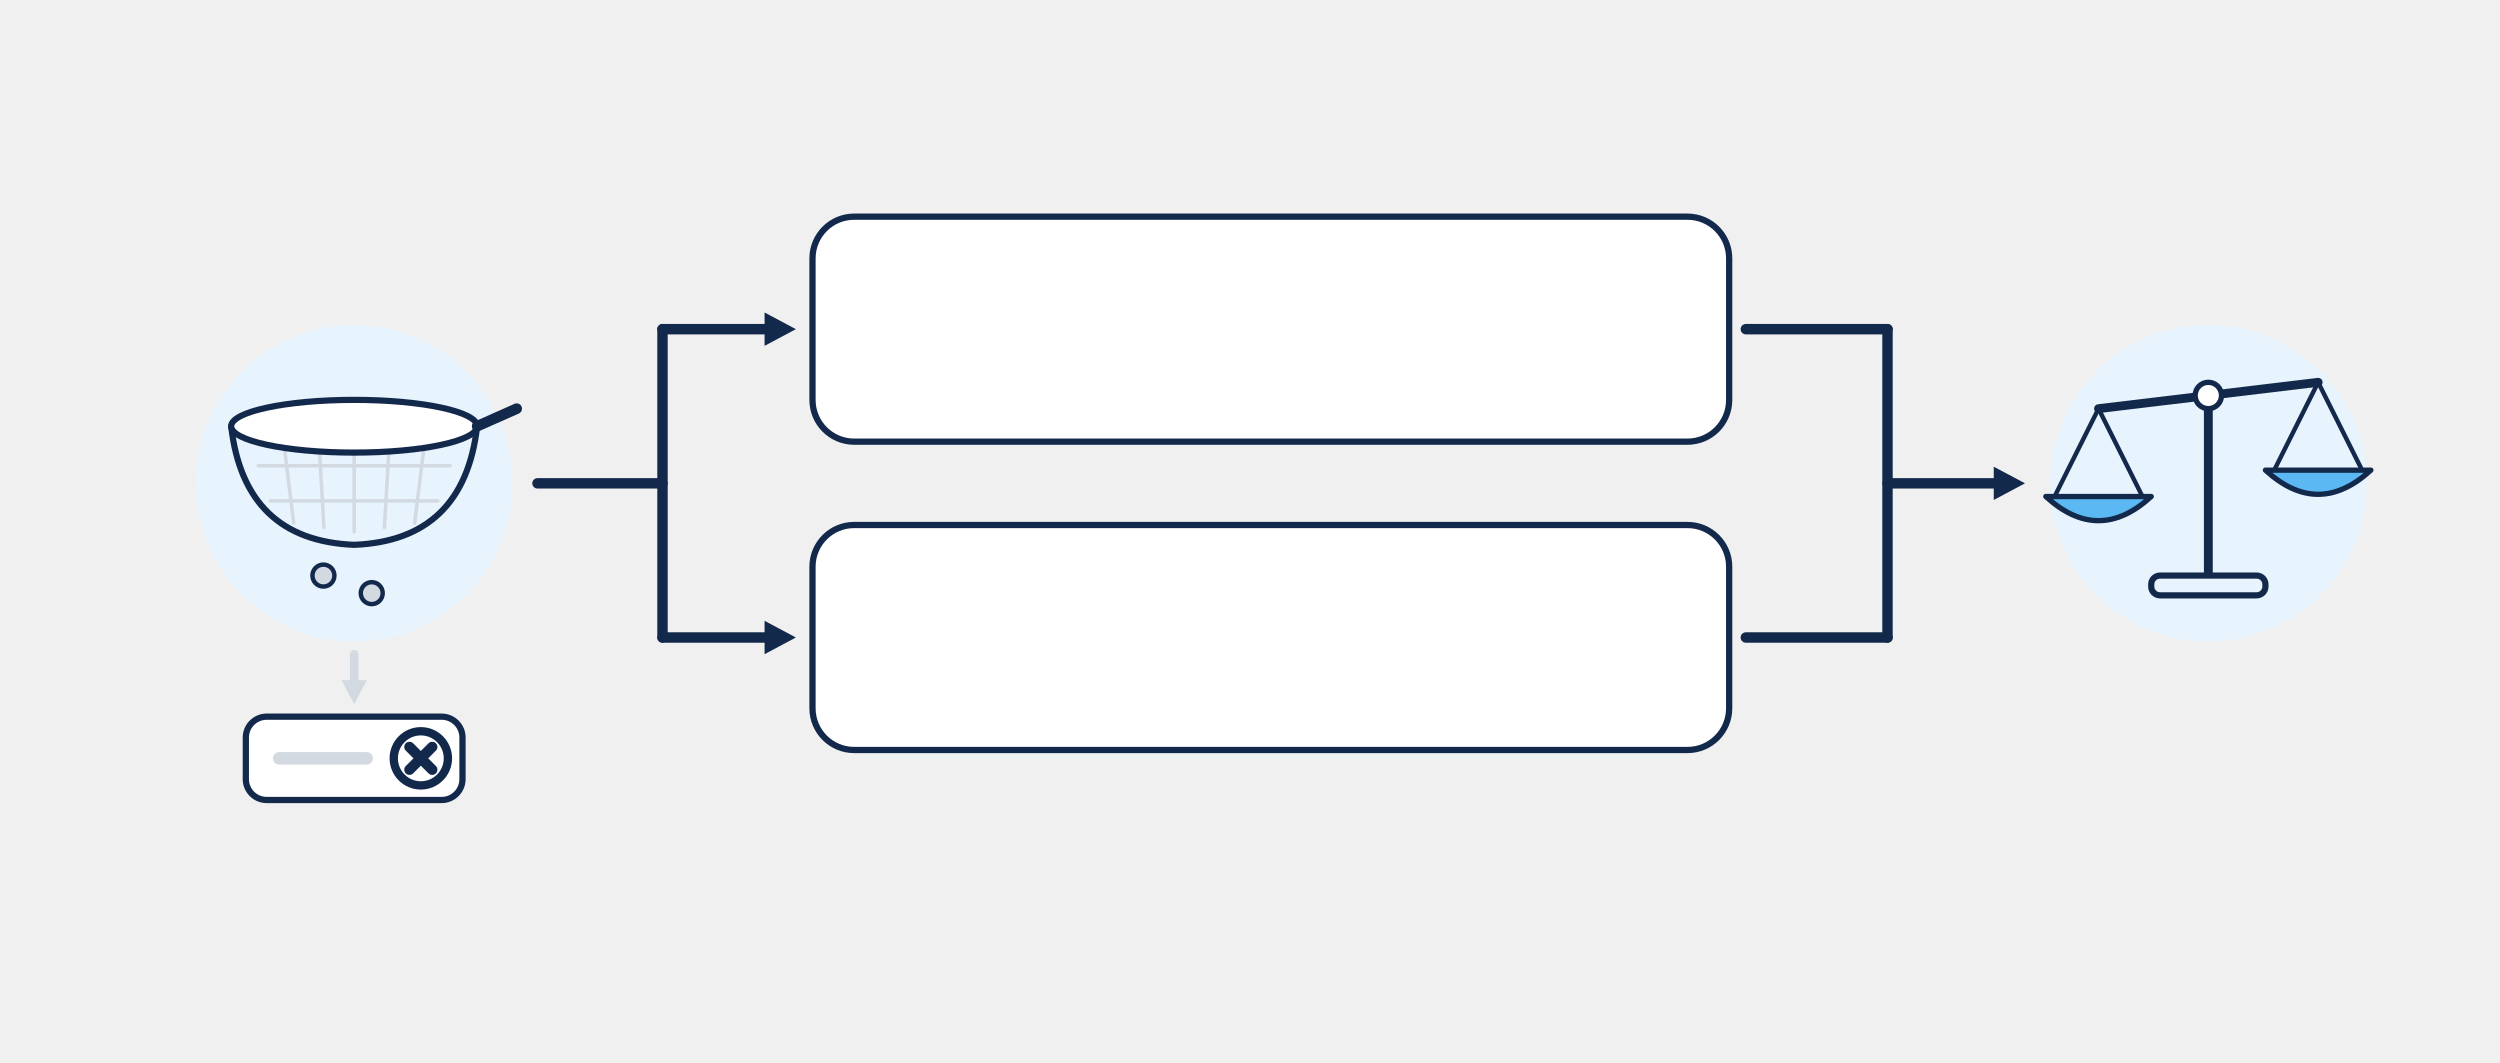
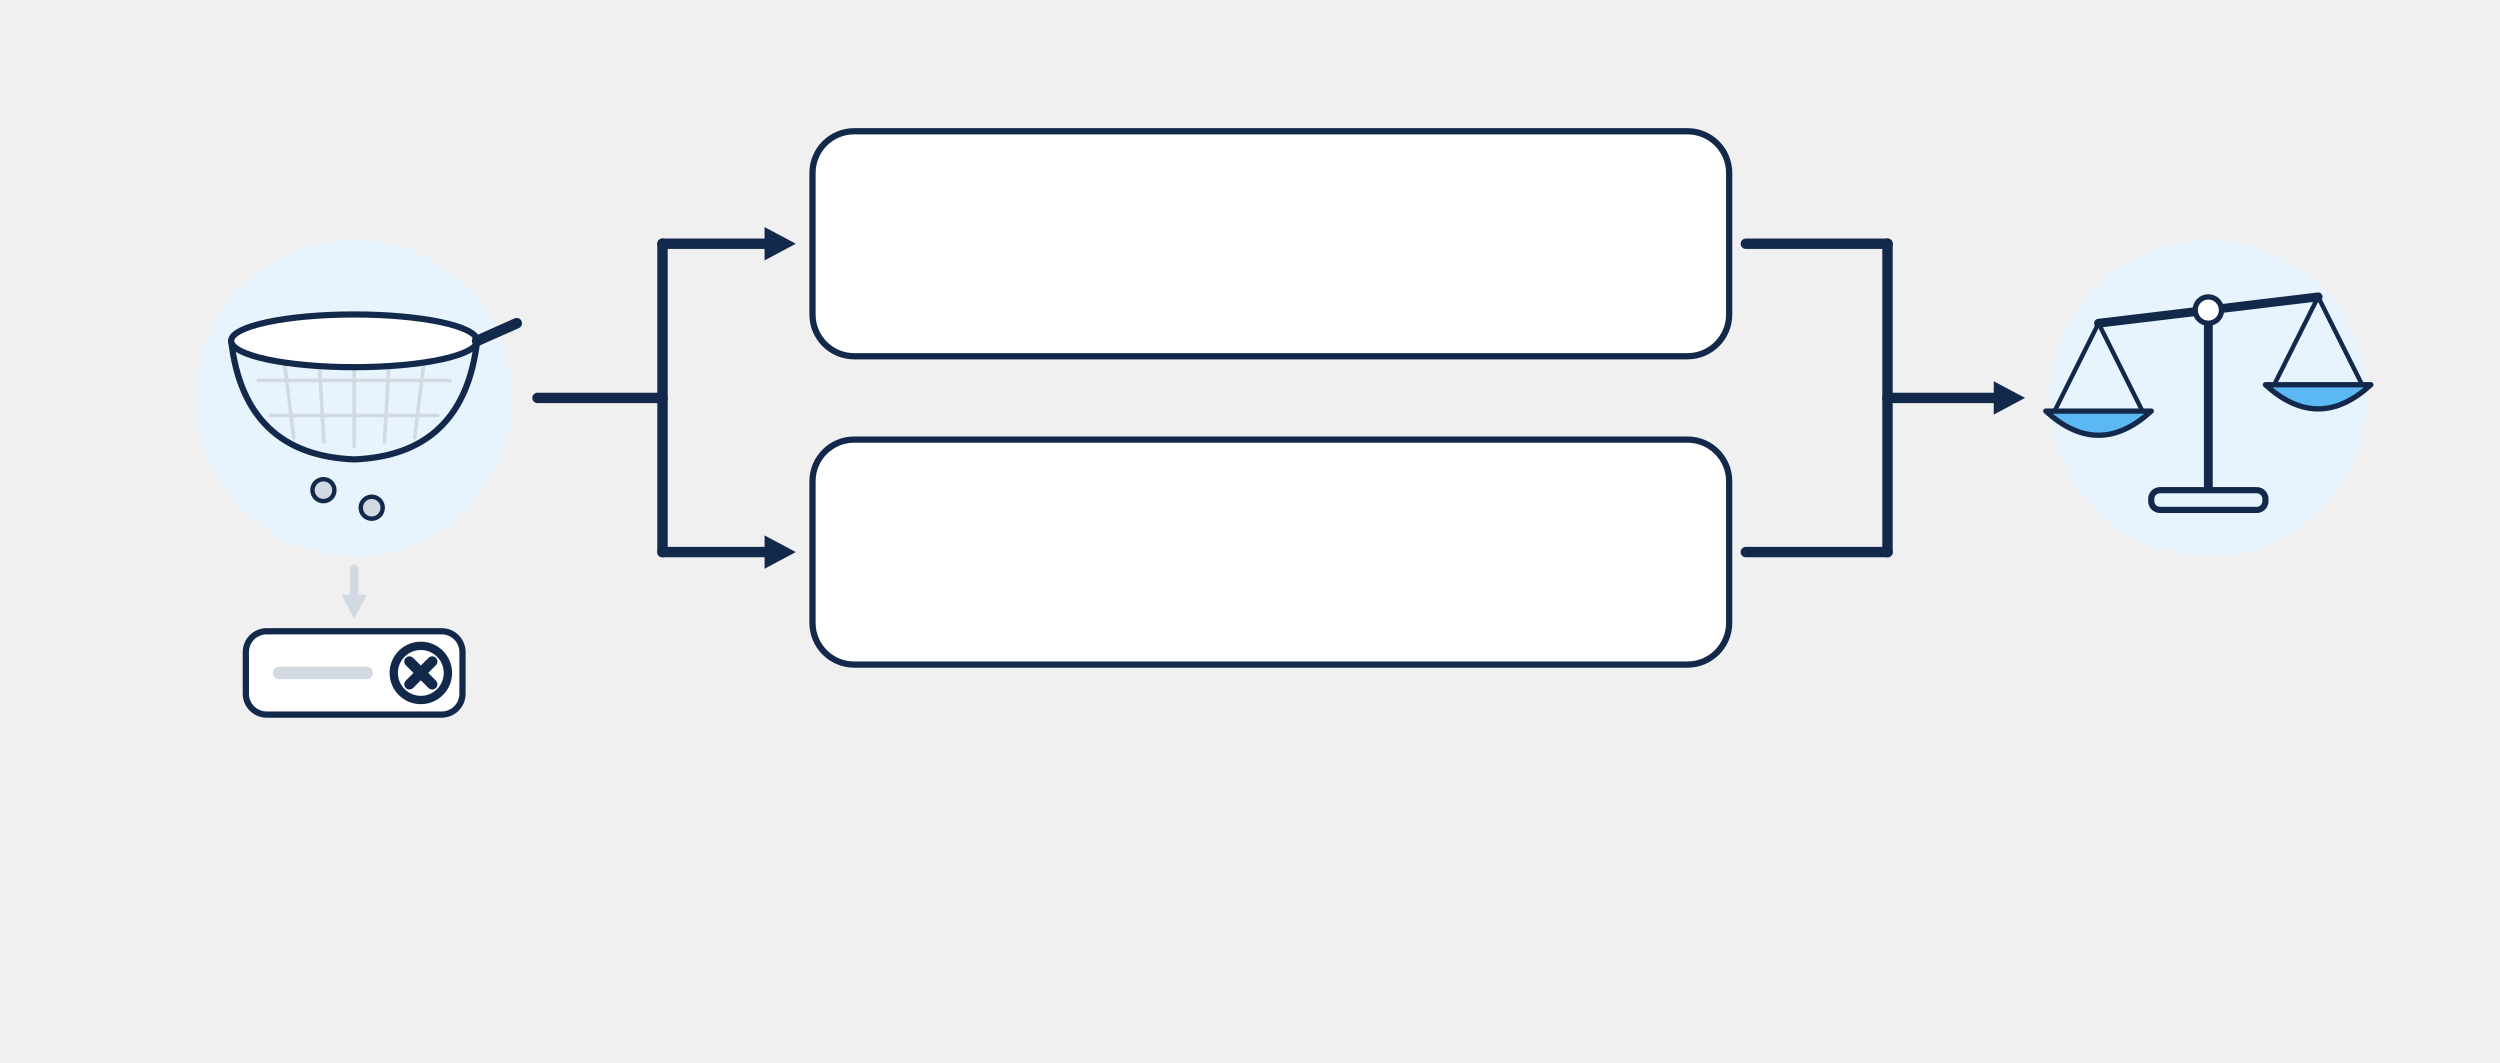
<svg xmlns="http://www.w3.org/2000/svg" viewBox="0 0 1200 510" width="1200" height="510">
-   <g transform="translate(0 36)">
+   <g transform="translate(0 -5)">
    <circle cx="170" cy="196" r="76" fill="#E7F3FD" stroke="none" stroke-width="0" stroke-linecap="round" stroke-linejoin="round" />
    <g transform="translate(170 196) scale(1.054194)">
      <path d="M -56,-26 Q -50,26 0,28 Q 50,26 56,-26 Z" stroke="#13294B" stroke-width="2.82" fill="#E7F3FD" stroke-linecap="round" stroke-linejoin="round" />
      <line x1="-32" y1="-18" x2="-27.52" y2="18.16" stroke="#D3D9E1" stroke-width="1.61" fill="none" stroke-linecap="round" stroke-linejoin="round" />
      <line x1="-16" y1="-18" x2="-13.76" y2="20.08" stroke="#D3D9E1" stroke-width="1.61" fill="none" stroke-linecap="round" stroke-linejoin="round" />
      <line x1="0" y1="-18" x2="0.0" y2="22.0" stroke="#D3D9E1" stroke-width="1.61" fill="none" stroke-linecap="round" stroke-linejoin="round" />
      <line x1="16" y1="-18" x2="13.76" y2="20.08" stroke="#D3D9E1" stroke-width="1.61" fill="none" stroke-linecap="round" stroke-linejoin="round" />
      <line x1="32" y1="-18" x2="27.52" y2="18.16" stroke="#D3D9E1" stroke-width="1.61" fill="none" stroke-linecap="round" stroke-linejoin="round" />
      <line x1="-43.7" y1="-8" x2="43.7" y2="-8" stroke="#D3D9E1" stroke-width="1.61" fill="none" stroke-linecap="round" stroke-linejoin="round" />
      <line x1="-38.1" y1="8" x2="38.1" y2="8" stroke="#D3D9E1" stroke-width="1.61" fill="none" stroke-linecap="round" stroke-linejoin="round" />
      <ellipse cx="0" cy="-26" rx="56" ry="12" fill="#FFFFFF" stroke="#13294B" stroke-width="2.82" stroke-linecap="round" stroke-linejoin="round" />
      <line x1="56" y1="-26" x2="74" y2="-34" stroke="#13294B" stroke-width="4.84" fill="none" stroke-linecap="round" stroke-linejoin="round" />
      <circle cx="-14" cy="42" r="5" fill="#D3D9E1" stroke="#13294B" stroke-width="2.02" stroke-linecap="round" stroke-linejoin="round" />
      <circle cx="8" cy="50" r="5" fill="#D3D9E1" stroke="#13294B" stroke-width="2.02" stroke-linecap="round" stroke-linejoin="round" />
    </g>
    <circle cx="1060" cy="196" r="76" fill="#E7F3FD" stroke="none" stroke-width="0" stroke-linecap="round" stroke-linejoin="round" />
    <g transform="translate(1060 196) scale(1.054194)">
      <line x1="0" y1="-40" x2="0" y2="42" stroke="#13294B" stroke-width="4.03" fill="none" stroke-linecap="round" stroke-linejoin="round" />
      <rect x="-26" y="42" width="52" height="9" rx="4" ry="4" fill="#E7F3FD" stroke="#13294B" stroke-width="2.82" stroke-linecap="round" stroke-linejoin="round" />
      <line x1="-50" y1="-34" x2="50" y2="-46" stroke="#13294B" stroke-width="4.03" fill="none" stroke-linecap="round" stroke-linejoin="round" />
      <circle cx="0" cy="-40" r="6" fill="#FFFFFF" stroke="#13294B" stroke-width="2.42" stroke-linecap="round" stroke-linejoin="round" />
      <line x1="-50" y1="-34" x2="-70" y2="6" stroke="#13294B" stroke-width="2.02" fill="none" stroke-linecap="round" stroke-linejoin="round" />
      <line x1="-50" y1="-34" x2="-30" y2="6" stroke="#13294B" stroke-width="2.02" fill="none" stroke-linecap="round" stroke-linejoin="round" />
      <path d="M -74,6 Q -50,28 -26,6 Z" stroke="#13294B" stroke-width="2.42" fill="#5CB8F2" stroke-linecap="round" stroke-linejoin="round" />
      <line x1="50" y1="-46" x2="30" y2="-6" stroke="#13294B" stroke-width="2.02" fill="none" stroke-linecap="round" stroke-linejoin="round" />
      <line x1="50" y1="-46" x2="70" y2="-6" stroke="#13294B" stroke-width="2.02" fill="none" stroke-linecap="round" stroke-linejoin="round" />
      <path d="M 26,-6 Q 50,16 74,-6 Z" stroke="#13294B" stroke-width="2.42" fill="#5CB8F2" stroke-linecap="round" stroke-linejoin="round" />
    </g>
    <path d="M 170.0,278.0 L 170.0,292.9" stroke="#D3D9E1" stroke-width="4" fill="none" stroke-linecap="round" stroke-linejoin="round" />
    <polygon points="170.0,302.0 163.9,290.5 176.1,290.5" fill="#D3D9E1" stroke="none" stroke-width="0" stroke-linecap="round" stroke-linejoin="round" />
    <rect x="118" y="308" width="104" height="40" rx="10" ry="10" fill="#FFFFFF" stroke="#13294B" stroke-width="3" stroke-linecap="round" stroke-linejoin="round" />
    <line x1="134" y1="328" x2="176" y2="328" stroke="#D3D9E1" stroke-width="6" fill="none" stroke-linecap="round" stroke-linejoin="round" />
    <circle cx="202" cy="328" r="13" fill="#FFFFFF" stroke="#13294B" stroke-width="4" stroke-linecap="round" stroke-linejoin="round" />
    <line x1="196.54" y1="322.54" x2="207.46" y2="333.46" stroke="#13294B" stroke-width="5" fill="none" stroke-linecap="round" stroke-linejoin="round" />
    <line x1="207.46" y1="322.54" x2="196.54" y2="333.46" stroke="#13294B" stroke-width="5" fill="none" stroke-linecap="round" stroke-linejoin="round" />
    <rect x="390.0" y="68.0" width="440" height="108" rx="20" ry="20" fill="#FFFFFF" stroke="#13294B" stroke-width="3" stroke-linecap="round" stroke-linejoin="round" />
    <rect x="390.0" y="216.0" width="440" height="108" rx="20" ry="20" fill="#FFFFFF" stroke="#13294B" stroke-width="3" stroke-linecap="round" stroke-linejoin="round" />
    <line x1="258" y1="196" x2="318" y2="196" stroke="#13294B" stroke-width="5" fill="none" stroke-linecap="round" stroke-linejoin="round" />
    <line x1="318" y1="122" x2="318" y2="270" stroke="#13294B" stroke-width="5" fill="none" stroke-linecap="round" stroke-linejoin="round" />
    <line x1="838.0" y1="122" x2="906" y2="122" stroke="#13294B" stroke-width="5" fill="none" stroke-linecap="round" stroke-linejoin="round" />
    <line x1="838.0" y1="270" x2="906" y2="270" stroke="#13294B" stroke-width="5" fill="none" stroke-linecap="round" stroke-linejoin="round" />
    <line x1="906" y1="122" x2="906" y2="270" stroke="#13294B" stroke-width="5" fill="none" stroke-linecap="round" stroke-linejoin="round" />
    <path d="M 318.0,122.0 L 370.1,122.0" stroke="#13294B" stroke-width="5" fill="none" stroke-linecap="round" stroke-linejoin="round" />
    <polygon points="382.0,122.0 367.0,130.0 367.0,114.0" fill="#13294B" stroke="none" stroke-width="0" stroke-linecap="round" stroke-linejoin="round" />
    <path d="M 318.0,270.0 L 370.1,270.0" stroke="#13294B" stroke-width="5" fill="none" stroke-linecap="round" stroke-linejoin="round" />
    <polygon points="382.0,270.0 367.0,278.0 367.0,262.0" fill="#13294B" stroke="none" stroke-width="0" stroke-linecap="round" stroke-linejoin="round" />
    <path d="M 906.0,196.0 L 960.1,196.0" stroke="#13294B" stroke-width="5" fill="none" stroke-linecap="round" stroke-linejoin="round" />
    <polygon points="972.0,196.0 957.0,204.0 957.0,188.0" fill="#13294B" stroke="none" stroke-width="0" stroke-linecap="round" stroke-linejoin="round" />
  </g>
</svg>
